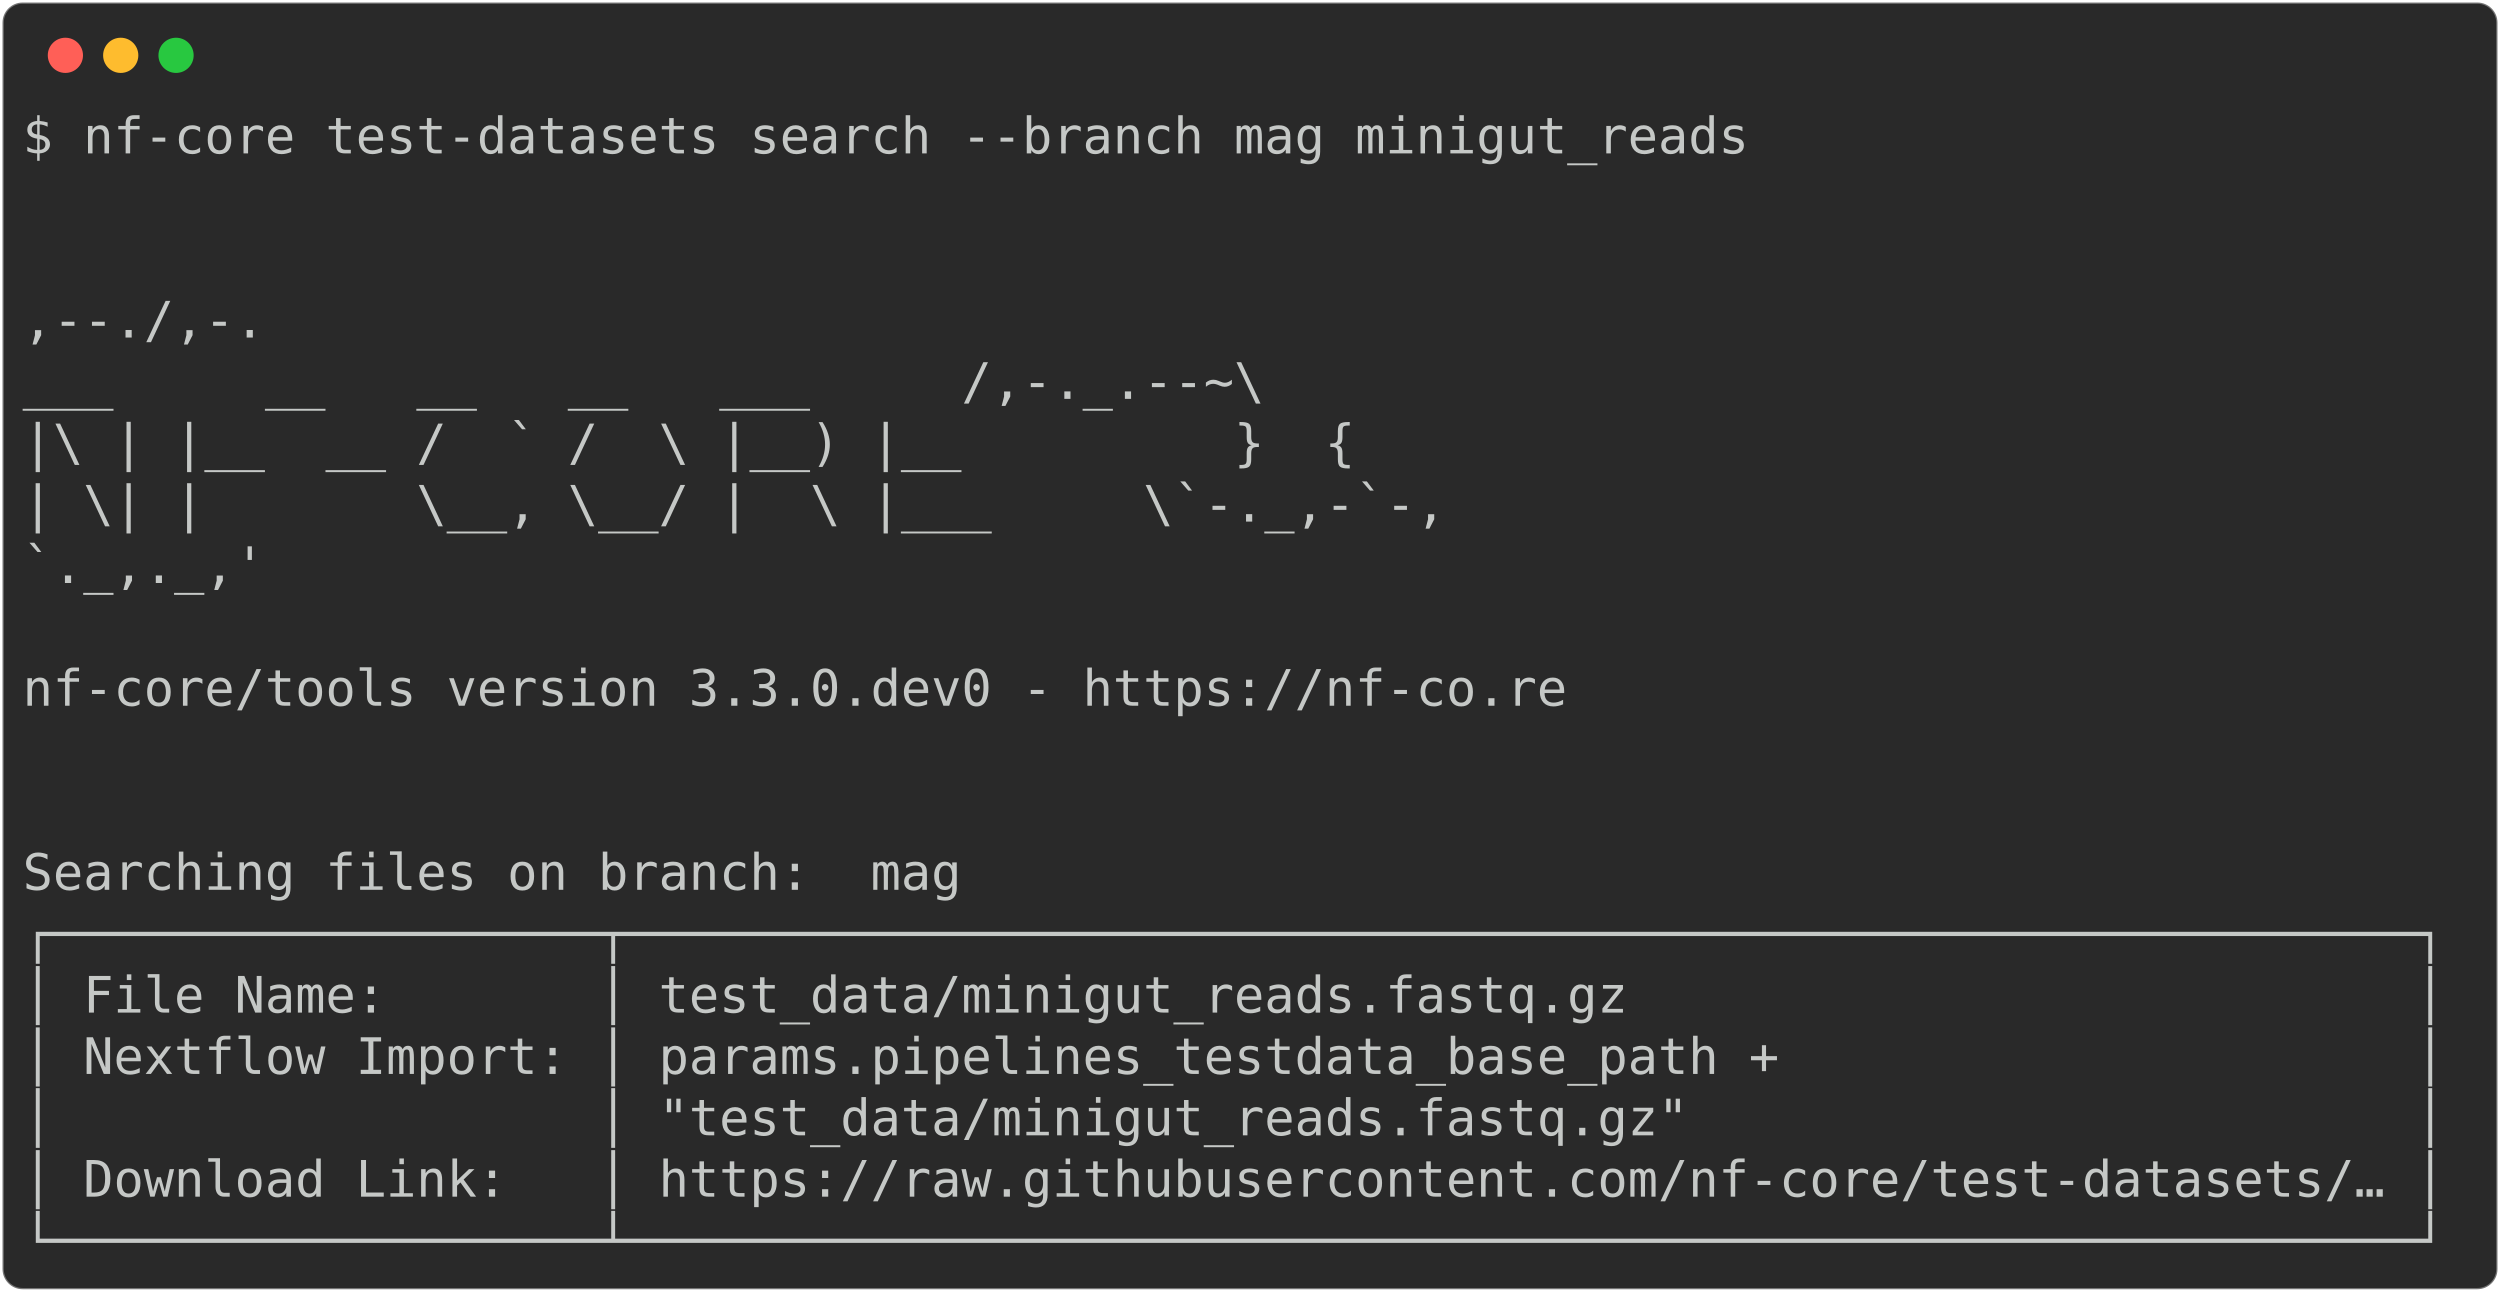
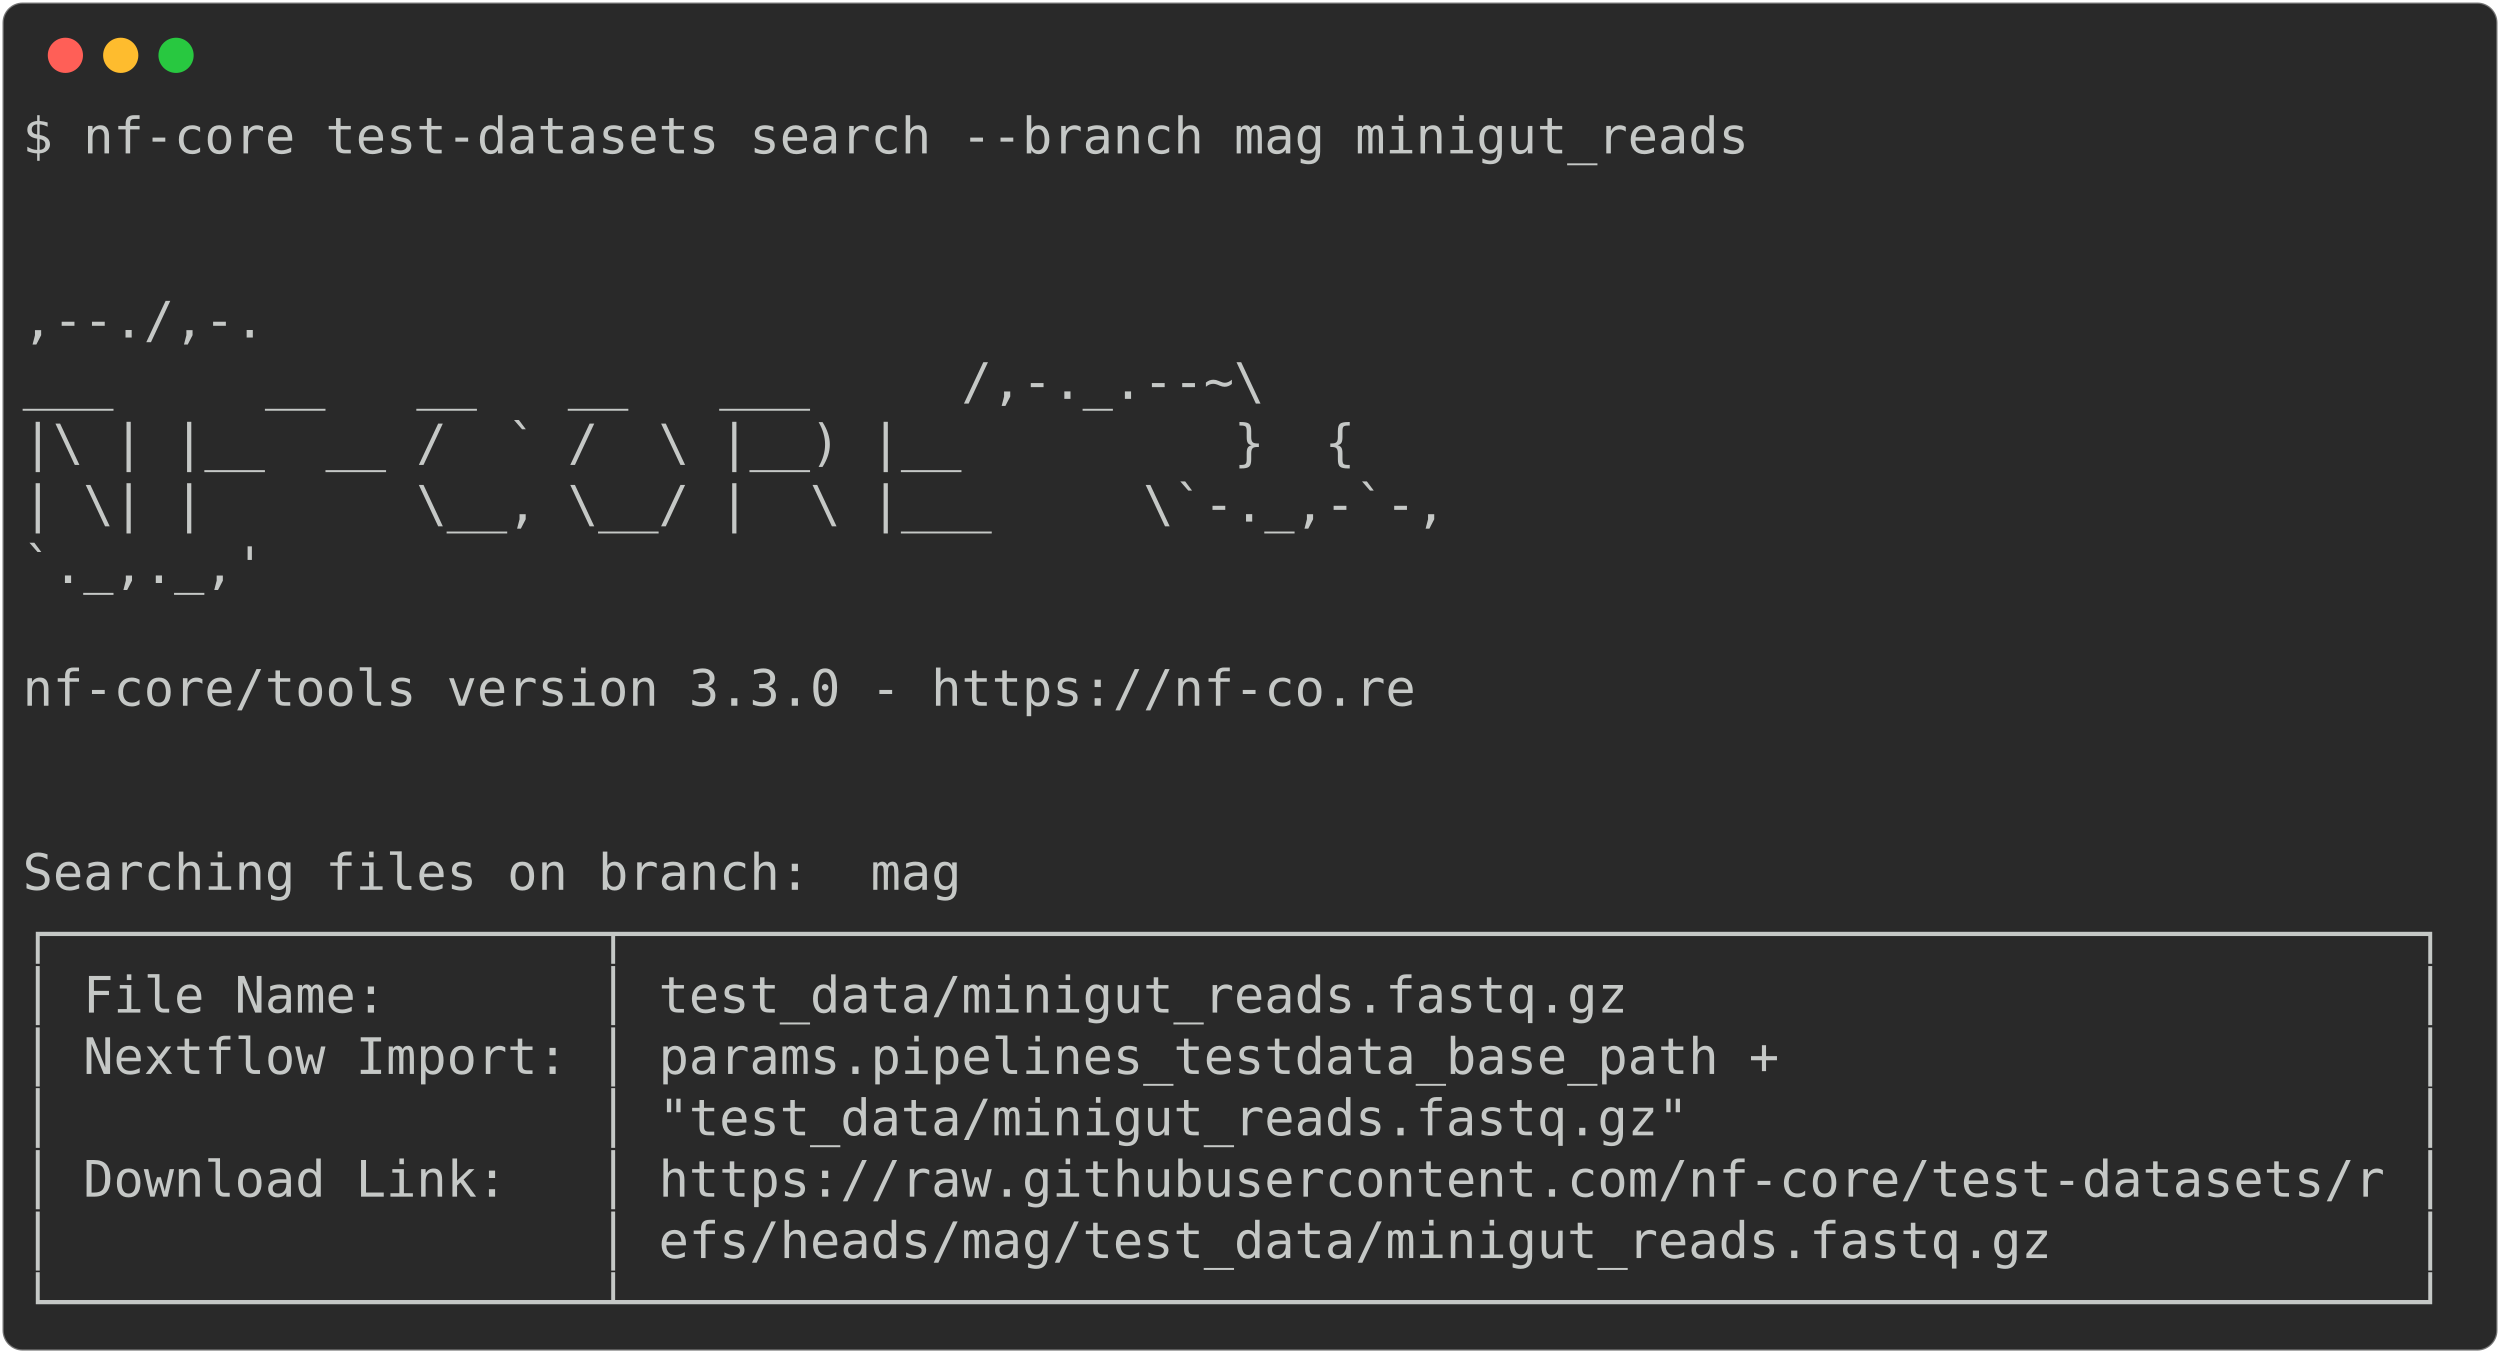
- <svg xmlns="http://www.w3.org/2000/svg" class="rich-terminal" viewBox="0 0 994 513.6">
+ <svg xmlns="http://www.w3.org/2000/svg" class="rich-terminal" viewBox="0 0 994 538.0">
  <style>

    @font-face {
        font-family: "Fira Code";
        src: local("FiraCode-Regular"),
                url("https://cdnjs.cloudflare.com/ajax/libs/firacode/6.2.0/woff2/FiraCode-Regular.woff2") format("woff2"),
                url("https://cdnjs.cloudflare.com/ajax/libs/firacode/6.2.0/woff/FiraCode-Regular.woff") format("woff");
        font-style: normal;
        font-weight: 400;
    }
    @font-face {
        font-family: "Fira Code";
        src: local("FiraCode-Bold"),
                url("https://cdnjs.cloudflare.com/ajax/libs/firacode/6.2.0/woff2/FiraCode-Bold.woff2") format("woff2"),
                url("https://cdnjs.cloudflare.com/ajax/libs/firacode/6.2.0/woff/FiraCode-Bold.woff") format("woff");
        font-style: bold;
        font-weight: 700;
    }

-     .terminal-3414139882-matrix {
+     .terminal-798213089-matrix {
        font-family: Fira Code, monospace;
        font-size: 20px;
        line-height: 24.4px;
        font-variant-east-asian: full-width;
    }

-     .terminal-3414139882-title {
+     .terminal-798213089-title {
        font-size: 18px;
        font-weight: bold;
        font-family: arial;
    }

-     .terminal-3414139882-r1 { fill: #c5c8c6 }
+     .terminal-798213089-r1 { fill: #c5c8c6 }
    </style>
  <defs>
-     <clipPath id="terminal-3414139882-clip-terminal">
-       <rect x="0" y="0" width="975.0" height="462.6" />
+     <clipPath id="terminal-798213089-clip-terminal">
+       <rect x="0" y="0" width="975.0" height="487.0" />
    </clipPath>
-     <clipPath id="terminal-3414139882-line-0">
+     <clipPath id="terminal-798213089-line-0">
      <rect x="0" y="1.5" width="976" height="24.65" />
    </clipPath>
-     <clipPath id="terminal-3414139882-line-1">
+     <clipPath id="terminal-798213089-line-1">
      <rect x="0" y="25.9" width="976" height="24.65" />
    </clipPath>
-     <clipPath id="terminal-3414139882-line-2">
+     <clipPath id="terminal-798213089-line-2">
      <rect x="0" y="50.3" width="976" height="24.65" />
    </clipPath>
-     <clipPath id="terminal-3414139882-line-3">
+     <clipPath id="terminal-798213089-line-3">
      <rect x="0" y="74.7" width="976" height="24.65" />
    </clipPath>
-     <clipPath id="terminal-3414139882-line-4">
+     <clipPath id="terminal-798213089-line-4">
      <rect x="0" y="99.1" width="976" height="24.65" />
    </clipPath>
-     <clipPath id="terminal-3414139882-line-5">
+     <clipPath id="terminal-798213089-line-5">
      <rect x="0" y="123.5" width="976" height="24.65" />
    </clipPath>
-     <clipPath id="terminal-3414139882-line-6">
+     <clipPath id="terminal-798213089-line-6">
      <rect x="0" y="147.9" width="976" height="24.65" />
    </clipPath>
-     <clipPath id="terminal-3414139882-line-7">
+     <clipPath id="terminal-798213089-line-7">
      <rect x="0" y="172.3" width="976" height="24.65" />
    </clipPath>
-     <clipPath id="terminal-3414139882-line-8">
+     <clipPath id="terminal-798213089-line-8">
      <rect x="0" y="196.7" width="976" height="24.65" />
    </clipPath>
-     <clipPath id="terminal-3414139882-line-9">
+     <clipPath id="terminal-798213089-line-9">
      <rect x="0" y="221.1" width="976" height="24.65" />
    </clipPath>
-     <clipPath id="terminal-3414139882-line-10">
+     <clipPath id="terminal-798213089-line-10">
      <rect x="0" y="245.5" width="976" height="24.65" />
    </clipPath>
-     <clipPath id="terminal-3414139882-line-11">
+     <clipPath id="terminal-798213089-line-11">
      <rect x="0" y="269.9" width="976" height="24.65" />
    </clipPath>
-     <clipPath id="terminal-3414139882-line-12">
+     <clipPath id="terminal-798213089-line-12">
      <rect x="0" y="294.3" width="976" height="24.65" />
    </clipPath>
-     <clipPath id="terminal-3414139882-line-13">
+     <clipPath id="terminal-798213089-line-13">
      <rect x="0" y="318.7" width="976" height="24.65" />
    </clipPath>
-     <clipPath id="terminal-3414139882-line-14">
+     <clipPath id="terminal-798213089-line-14">
      <rect x="0" y="343.1" width="976" height="24.65" />
    </clipPath>
-     <clipPath id="terminal-3414139882-line-15">
+     <clipPath id="terminal-798213089-line-15">
      <rect x="0" y="367.5" width="976" height="24.65" />
    </clipPath>
-     <clipPath id="terminal-3414139882-line-16">
+     <clipPath id="terminal-798213089-line-16">
      <rect x="0" y="391.9" width="976" height="24.65" />
    </clipPath>
-     <clipPath id="terminal-3414139882-line-17">
+     <clipPath id="terminal-798213089-line-17">
      <rect x="0" y="416.3" width="976" height="24.65" />
    </clipPath>
+     <clipPath id="terminal-798213089-line-18">
+       <rect x="0" y="440.7" width="976" height="24.65" />
+     </clipPath>
  </defs>
-   <rect fill="#292929" stroke="rgba(255,255,255,0.35)" stroke-width="1" x="1" y="1" width="992" height="511.6" rx="8" />
+   <rect fill="#292929" stroke="rgba(255,255,255,0.35)" stroke-width="1" x="1" y="1" width="992" height="536" rx="8" />
  <g transform="translate(26,22)">
    <circle cx="0" cy="0" r="7" fill="#ff5f57" />
    <circle cx="22" cy="0" r="7" fill="#febc2e" />
    <circle cx="44" cy="0" r="7" fill="#28c840" />
  </g>
-   <g transform="translate(9, 41)" clip-path="url(#terminal-3414139882-clip-terminal)">
-     <g class="terminal-3414139882-matrix">
-       <text class="terminal-3414139882-r1" x="0" y="20" textLength="695.4" clip-path="url(#terminal-3414139882-line-0)">$ nf-core test-datasets search --branch mag minigut_reads</text>
-       <text class="terminal-3414139882-r1" x="976" y="20" textLength="12.2" clip-path="url(#terminal-3414139882-line-0)">
+   <g transform="translate(9, 41)" clip-path="url(#terminal-798213089-clip-terminal)">
+     <g class="terminal-798213089-matrix">
+       <text class="terminal-798213089-r1" x="0" y="20" textLength="695.4" clip-path="url(#terminal-798213089-line-0)">$ nf-core test-datasets search --branch mag minigut_reads</text>
+       <text class="terminal-798213089-r1" x="976" y="20" textLength="12.2" clip-path="url(#terminal-798213089-line-0)">
</text>
-       <text class="terminal-3414139882-r1" x="976" y="44.4" textLength="12.2" clip-path="url(#terminal-3414139882-line-1)">
+       <text class="terminal-798213089-r1" x="976" y="44.4" textLength="12.2" clip-path="url(#terminal-798213089-line-1)">
</text>
-       <text class="terminal-3414139882-r1" x="976" y="68.8" textLength="12.2" clip-path="url(#terminal-3414139882-line-2)">
+       <text class="terminal-798213089-r1" x="976" y="68.8" textLength="12.2" clip-path="url(#terminal-798213089-line-2)">
</text>
-       <text class="terminal-3414139882-r1" x="0" y="93.2" textLength="610" clip-path="url(#terminal-3414139882-line-3)">                                          ,--./,-.</text>
-       <text class="terminal-3414139882-r1" x="976" y="93.2" textLength="12.2" clip-path="url(#terminal-3414139882-line-3)">
+       <text class="terminal-798213089-r1" x="0" y="93.2" textLength="610" clip-path="url(#terminal-798213089-line-3)">                                          ,--./,-.</text>
+       <text class="terminal-798213089-r1" x="976" y="93.2" textLength="12.2" clip-path="url(#terminal-798213089-line-3)">
</text>
-       <text class="terminal-3414139882-r1" x="0" y="117.6" textLength="634.4" clip-path="url(#terminal-3414139882-line-4)">          ___     __   __   __   ___     /,-._.--~\ </text>
-       <text class="terminal-3414139882-r1" x="976" y="117.6" textLength="12.2" clip-path="url(#terminal-3414139882-line-4)">
+       <text class="terminal-798213089-r1" x="0" y="117.6" textLength="634.4" clip-path="url(#terminal-798213089-line-4)">          ___     __   __   __   ___     /,-._.--~\ </text>
+       <text class="terminal-798213089-r1" x="976" y="117.6" textLength="12.2" clip-path="url(#terminal-798213089-line-4)">
</text>
-       <text class="terminal-3414139882-r1" x="0" y="142" textLength="585.6" clip-path="url(#terminal-3414139882-line-5)">    |\ | |__  __ /  ` /  \ |__) |__         }  {</text>
-       <text class="terminal-3414139882-r1" x="976" y="142" textLength="12.2" clip-path="url(#terminal-3414139882-line-5)">
+       <text class="terminal-798213089-r1" x="0" y="142" textLength="585.6" clip-path="url(#terminal-798213089-line-5)">    |\ | |__  __ /  ` /  \ |__) |__         }  {</text>
+       <text class="terminal-798213089-r1" x="976" y="142" textLength="12.2" clip-path="url(#terminal-798213089-line-5)">
</text>
-       <text class="terminal-3414139882-r1" x="0" y="166.4" textLength="622.2" clip-path="url(#terminal-3414139882-line-6)">    | \| |       \__, \__/ |  \ |___     \`-._,-`-,</text>
-       <text class="terminal-3414139882-r1" x="976" y="166.4" textLength="12.2" clip-path="url(#terminal-3414139882-line-6)">
+       <text class="terminal-798213089-r1" x="0" y="166.4" textLength="622.2" clip-path="url(#terminal-798213089-line-6)">    | \| |       \__, \__/ |  \ |___     \`-._,-`-,</text>
+       <text class="terminal-798213089-r1" x="976" y="166.4" textLength="12.2" clip-path="url(#terminal-798213089-line-6)">
</text>
-       <text class="terminal-3414139882-r1" x="0" y="190.8" textLength="610" clip-path="url(#terminal-3414139882-line-7)">                                          `._,._,'</text>
-       <text class="terminal-3414139882-r1" x="976" y="190.8" textLength="12.2" clip-path="url(#terminal-3414139882-line-7)">
+       <text class="terminal-798213089-r1" x="0" y="190.8" textLength="610" clip-path="url(#terminal-798213089-line-7)">                                          `._,._,'</text>
+       <text class="terminal-798213089-r1" x="976" y="190.8" textLength="12.2" clip-path="url(#terminal-798213089-line-7)">
</text>
-       <text class="terminal-3414139882-r1" x="976" y="215.2" textLength="12.2" clip-path="url(#terminal-3414139882-line-8)">
+       <text class="terminal-798213089-r1" x="976" y="215.2" textLength="12.2" clip-path="url(#terminal-798213089-line-8)">
</text>
-       <text class="terminal-3414139882-r1" x="0" y="239.6" textLength="671" clip-path="url(#terminal-3414139882-line-9)">    nf-core/tools version 3.3.0.dev0 - https://nf-co.re</text>
-       <text class="terminal-3414139882-r1" x="976" y="239.6" textLength="12.2" clip-path="url(#terminal-3414139882-line-9)">
+       <text class="terminal-798213089-r1" x="0" y="239.6" textLength="610" clip-path="url(#terminal-798213089-line-9)">    nf-core/tools version 3.3.0 - https://nf-co.re</text>
+       <text class="terminal-798213089-r1" x="976" y="239.6" textLength="12.2" clip-path="url(#terminal-798213089-line-9)">
</text>
-       <text class="terminal-3414139882-r1" x="976" y="264" textLength="12.2" clip-path="url(#terminal-3414139882-line-10)">
+       <text class="terminal-798213089-r1" x="976" y="264" textLength="12.2" clip-path="url(#terminal-798213089-line-10)">
</text>
-       <text class="terminal-3414139882-r1" x="976" y="288.4" textLength="12.2" clip-path="url(#terminal-3414139882-line-11)">
+       <text class="terminal-798213089-r1" x="976" y="288.4" textLength="12.2" clip-path="url(#terminal-798213089-line-11)">
</text>
-       <text class="terminal-3414139882-r1" x="0" y="312.8" textLength="378.2" clip-path="url(#terminal-3414139882-line-12)">Searching files on branch:  mag</text>
-       <text class="terminal-3414139882-r1" x="976" y="312.8" textLength="12.2" clip-path="url(#terminal-3414139882-line-12)">
+       <text class="terminal-798213089-r1" x="0" y="312.8" textLength="378.2" clip-path="url(#terminal-798213089-line-12)">Searching files on branch:  mag</text>
+       <text class="terminal-798213089-r1" x="976" y="312.8" textLength="12.2" clip-path="url(#terminal-798213089-line-12)">
</text>
-       <text class="terminal-3414139882-r1" x="0" y="337.2" textLength="976" clip-path="url(#terminal-3414139882-line-13)">┌──────────────────┬───────────────────────────────────────────────────────────┐</text>
-       <text class="terminal-3414139882-r1" x="976" y="337.2" textLength="12.2" clip-path="url(#terminal-3414139882-line-13)">
+       <text class="terminal-798213089-r1" x="0" y="337.2" textLength="976" clip-path="url(#terminal-798213089-line-13)">┌──────────────────┬───────────────────────────────────────────────────────────┐</text>
+       <text class="terminal-798213089-r1" x="976" y="337.2" textLength="12.2" clip-path="url(#terminal-798213089-line-13)">
</text>
-       <text class="terminal-3414139882-r1" x="0" y="361.6" textLength="976" clip-path="url(#terminal-3414139882-line-14)">│ File Name:       │ test_data/minigut_reads.fastq.gz                          │</text>
-       <text class="terminal-3414139882-r1" x="976" y="361.6" textLength="12.2" clip-path="url(#terminal-3414139882-line-14)">
+       <text class="terminal-798213089-r1" x="0" y="361.6" textLength="976" clip-path="url(#terminal-798213089-line-14)">│ File Name:       │ test_data/minigut_reads.fastq.gz                          │</text>
+       <text class="terminal-798213089-r1" x="976" y="361.6" textLength="12.2" clip-path="url(#terminal-798213089-line-14)">
</text>
-       <text class="terminal-3414139882-r1" x="0" y="386" textLength="976" clip-path="url(#terminal-3414139882-line-15)">│ Nextflow Import: │ params.pipelines_testdata_base_path +                     │</text>
-       <text class="terminal-3414139882-r1" x="976" y="386" textLength="12.2" clip-path="url(#terminal-3414139882-line-15)">
+       <text class="terminal-798213089-r1" x="0" y="386" textLength="976" clip-path="url(#terminal-798213089-line-15)">│ Nextflow Import: │ params.pipelines_testdata_base_path +                     │</text>
+       <text class="terminal-798213089-r1" x="976" y="386" textLength="12.2" clip-path="url(#terminal-798213089-line-15)">
</text>
-       <text class="terminal-3414139882-r1" x="0" y="410.4" textLength="976" clip-path="url(#terminal-3414139882-line-16)">│                  │ "test_data/minigut_reads.fastq.gz"                        │</text>
-       <text class="terminal-3414139882-r1" x="976" y="410.4" textLength="12.2" clip-path="url(#terminal-3414139882-line-16)">
+       <text class="terminal-798213089-r1" x="0" y="410.4" textLength="976" clip-path="url(#terminal-798213089-line-16)">│                  │ "test_data/minigut_reads.fastq.gz"                        │</text>
+       <text class="terminal-798213089-r1" x="976" y="410.4" textLength="12.2" clip-path="url(#terminal-798213089-line-16)">
</text>
-       <text class="terminal-3414139882-r1" x="0" y="434.8" textLength="976" clip-path="url(#terminal-3414139882-line-17)">│ Download Link:   │ https://raw.githubusercontent.com/nf-core/test-datasets/… │</text>
-       <text class="terminal-3414139882-r1" x="976" y="434.8" textLength="12.2" clip-path="url(#terminal-3414139882-line-17)">
+       <text class="terminal-798213089-r1" x="0" y="434.8" textLength="976" clip-path="url(#terminal-798213089-line-17)">│ Download Link:   │ https://raw.githubusercontent.com/nf-core/test-datasets/r │</text>
+       <text class="terminal-798213089-r1" x="976" y="434.8" textLength="12.2" clip-path="url(#terminal-798213089-line-17)">
</text>
-       <text class="terminal-3414139882-r1" x="0" y="459.2" textLength="976" clip-path="url(#terminal-3414139882-line-18)">└──────────────────┴───────────────────────────────────────────────────────────┘</text>
-       <text class="terminal-3414139882-r1" x="976" y="459.2" textLength="12.2" clip-path="url(#terminal-3414139882-line-18)">
+       <text class="terminal-798213089-r1" x="0" y="459.2" textLength="976" clip-path="url(#terminal-798213089-line-18)">│                  │ efs/heads/mag/test_data/minigut_reads.fastq.gz            │</text>
+       <text class="terminal-798213089-r1" x="976" y="459.2" textLength="12.2" clip-path="url(#terminal-798213089-line-18)">
+ </text>
+       <text class="terminal-798213089-r1" x="0" y="483.6" textLength="976" clip-path="url(#terminal-798213089-line-19)">└──────────────────┴───────────────────────────────────────────────────────────┘</text>
+       <text class="terminal-798213089-r1" x="976" y="483.6" textLength="12.2" clip-path="url(#terminal-798213089-line-19)">
</text>
    </g>
  </g>
</svg>
